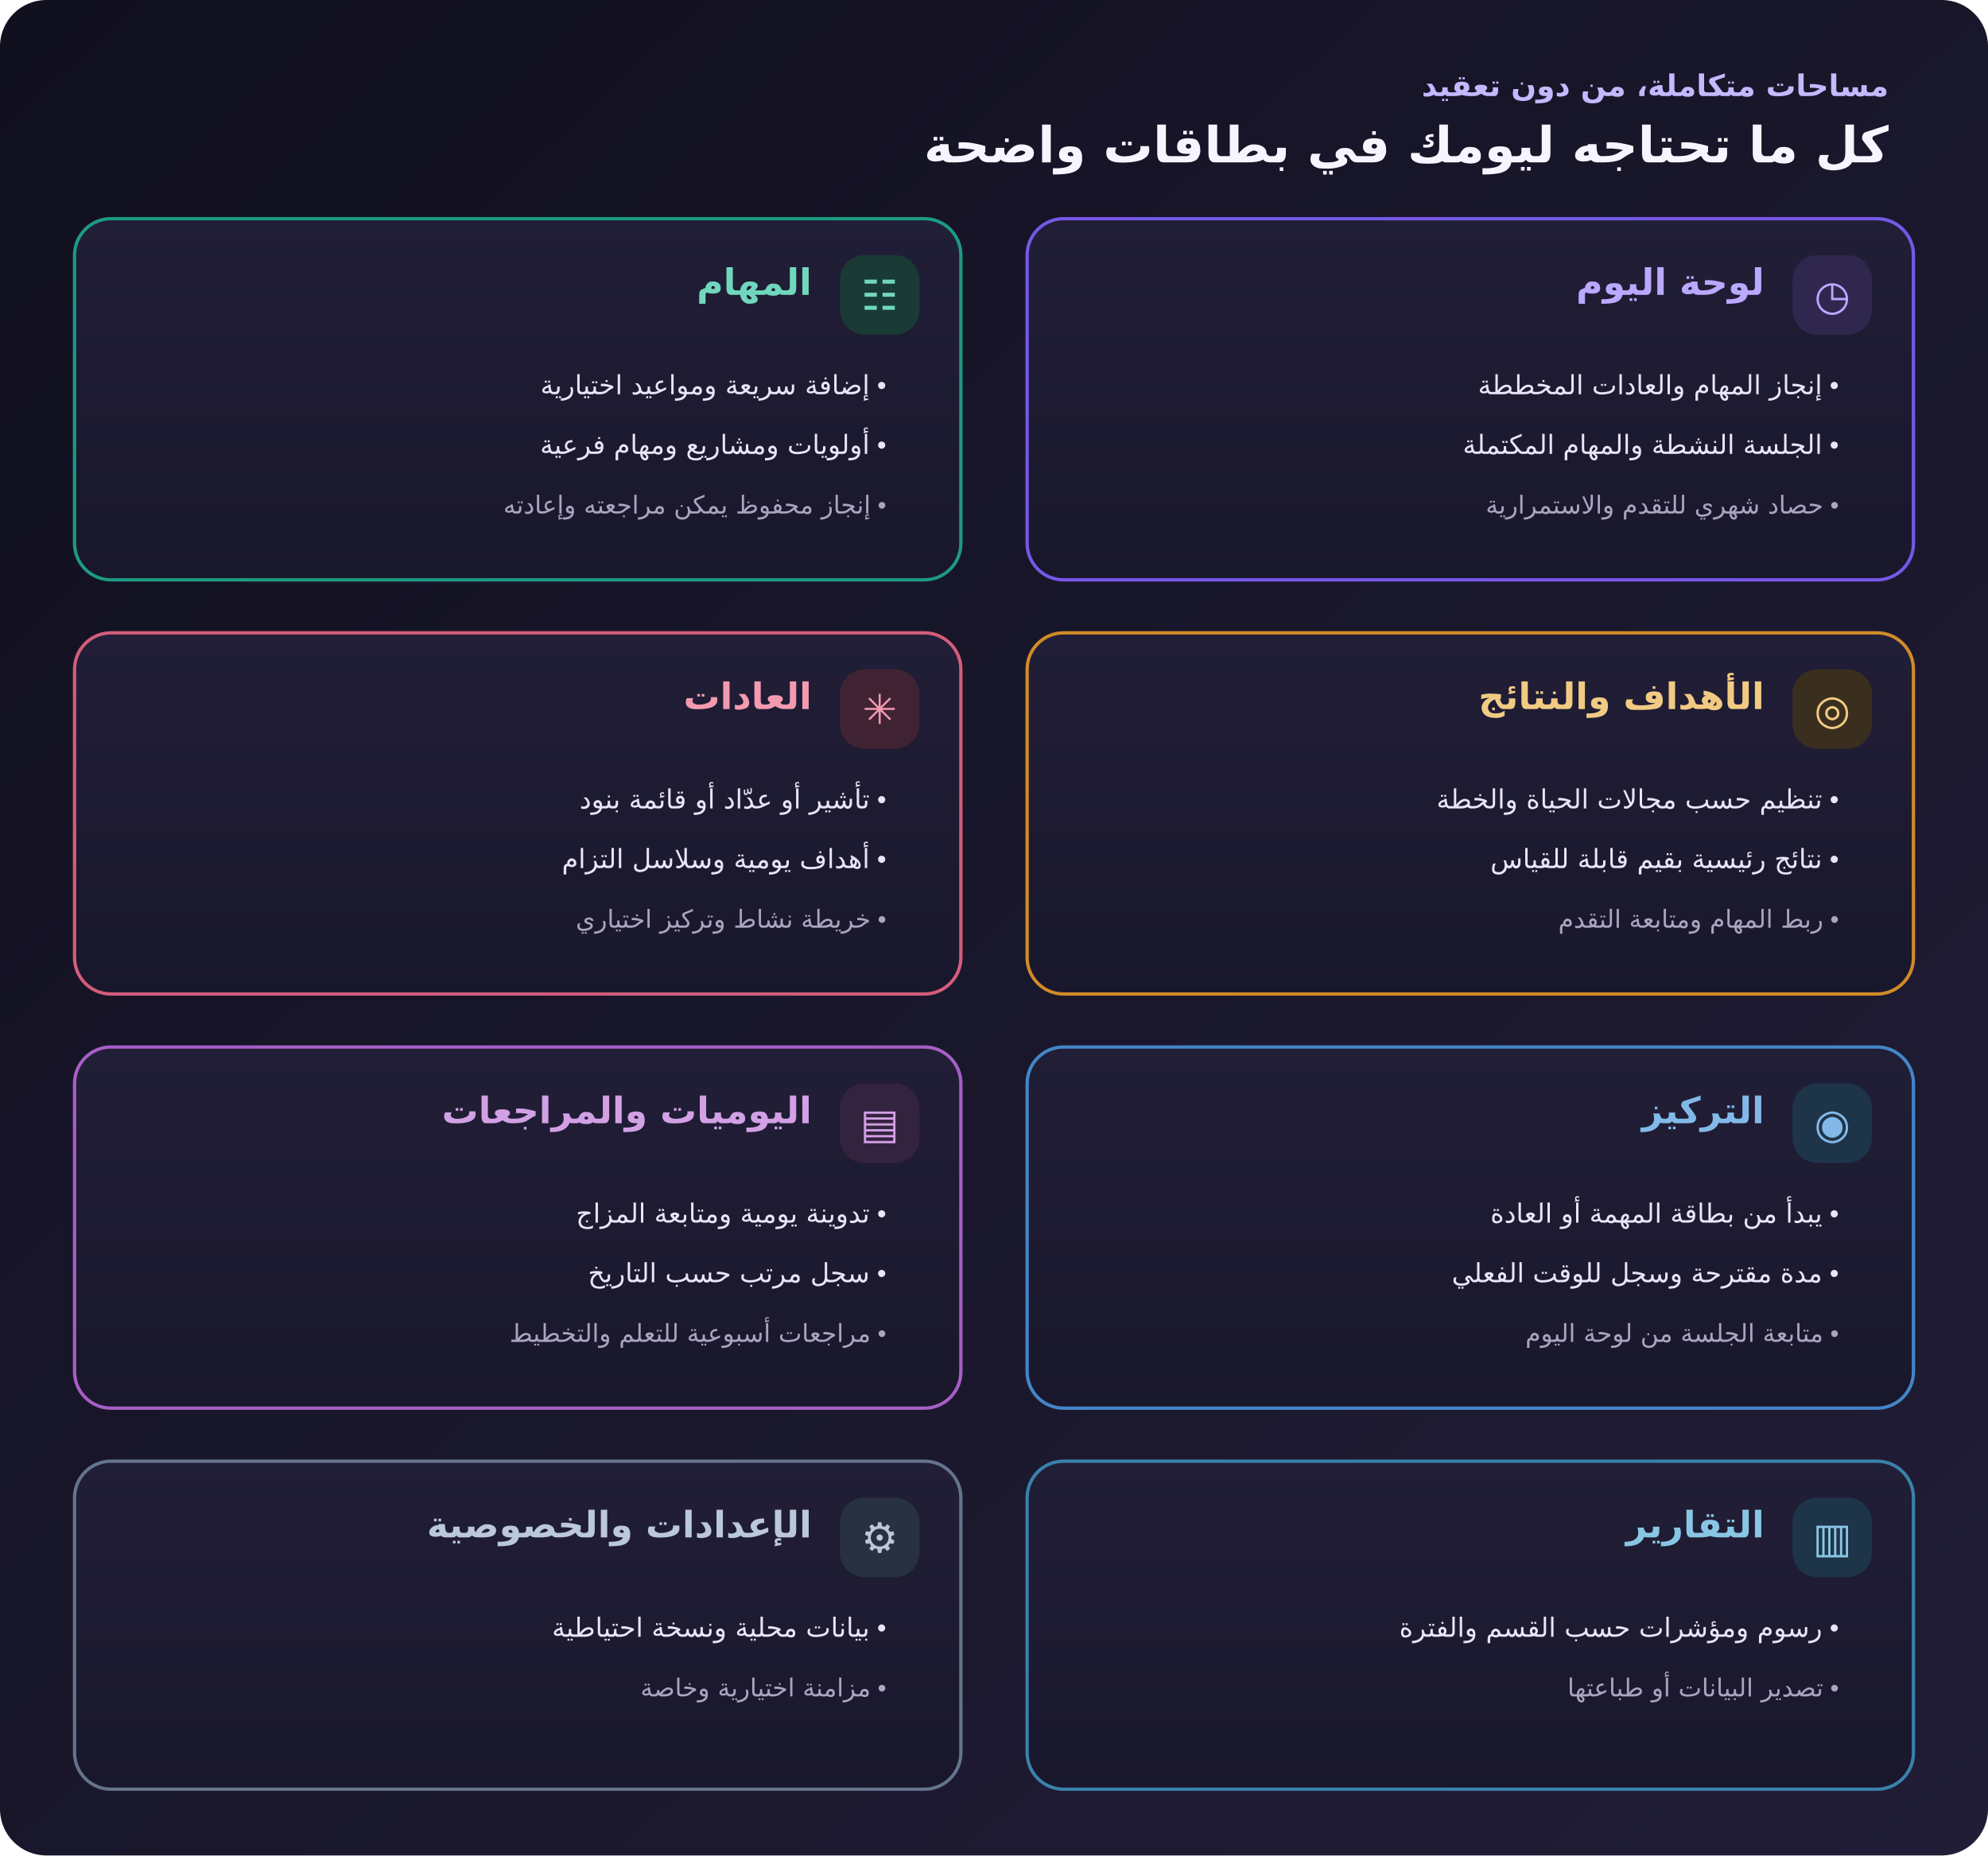
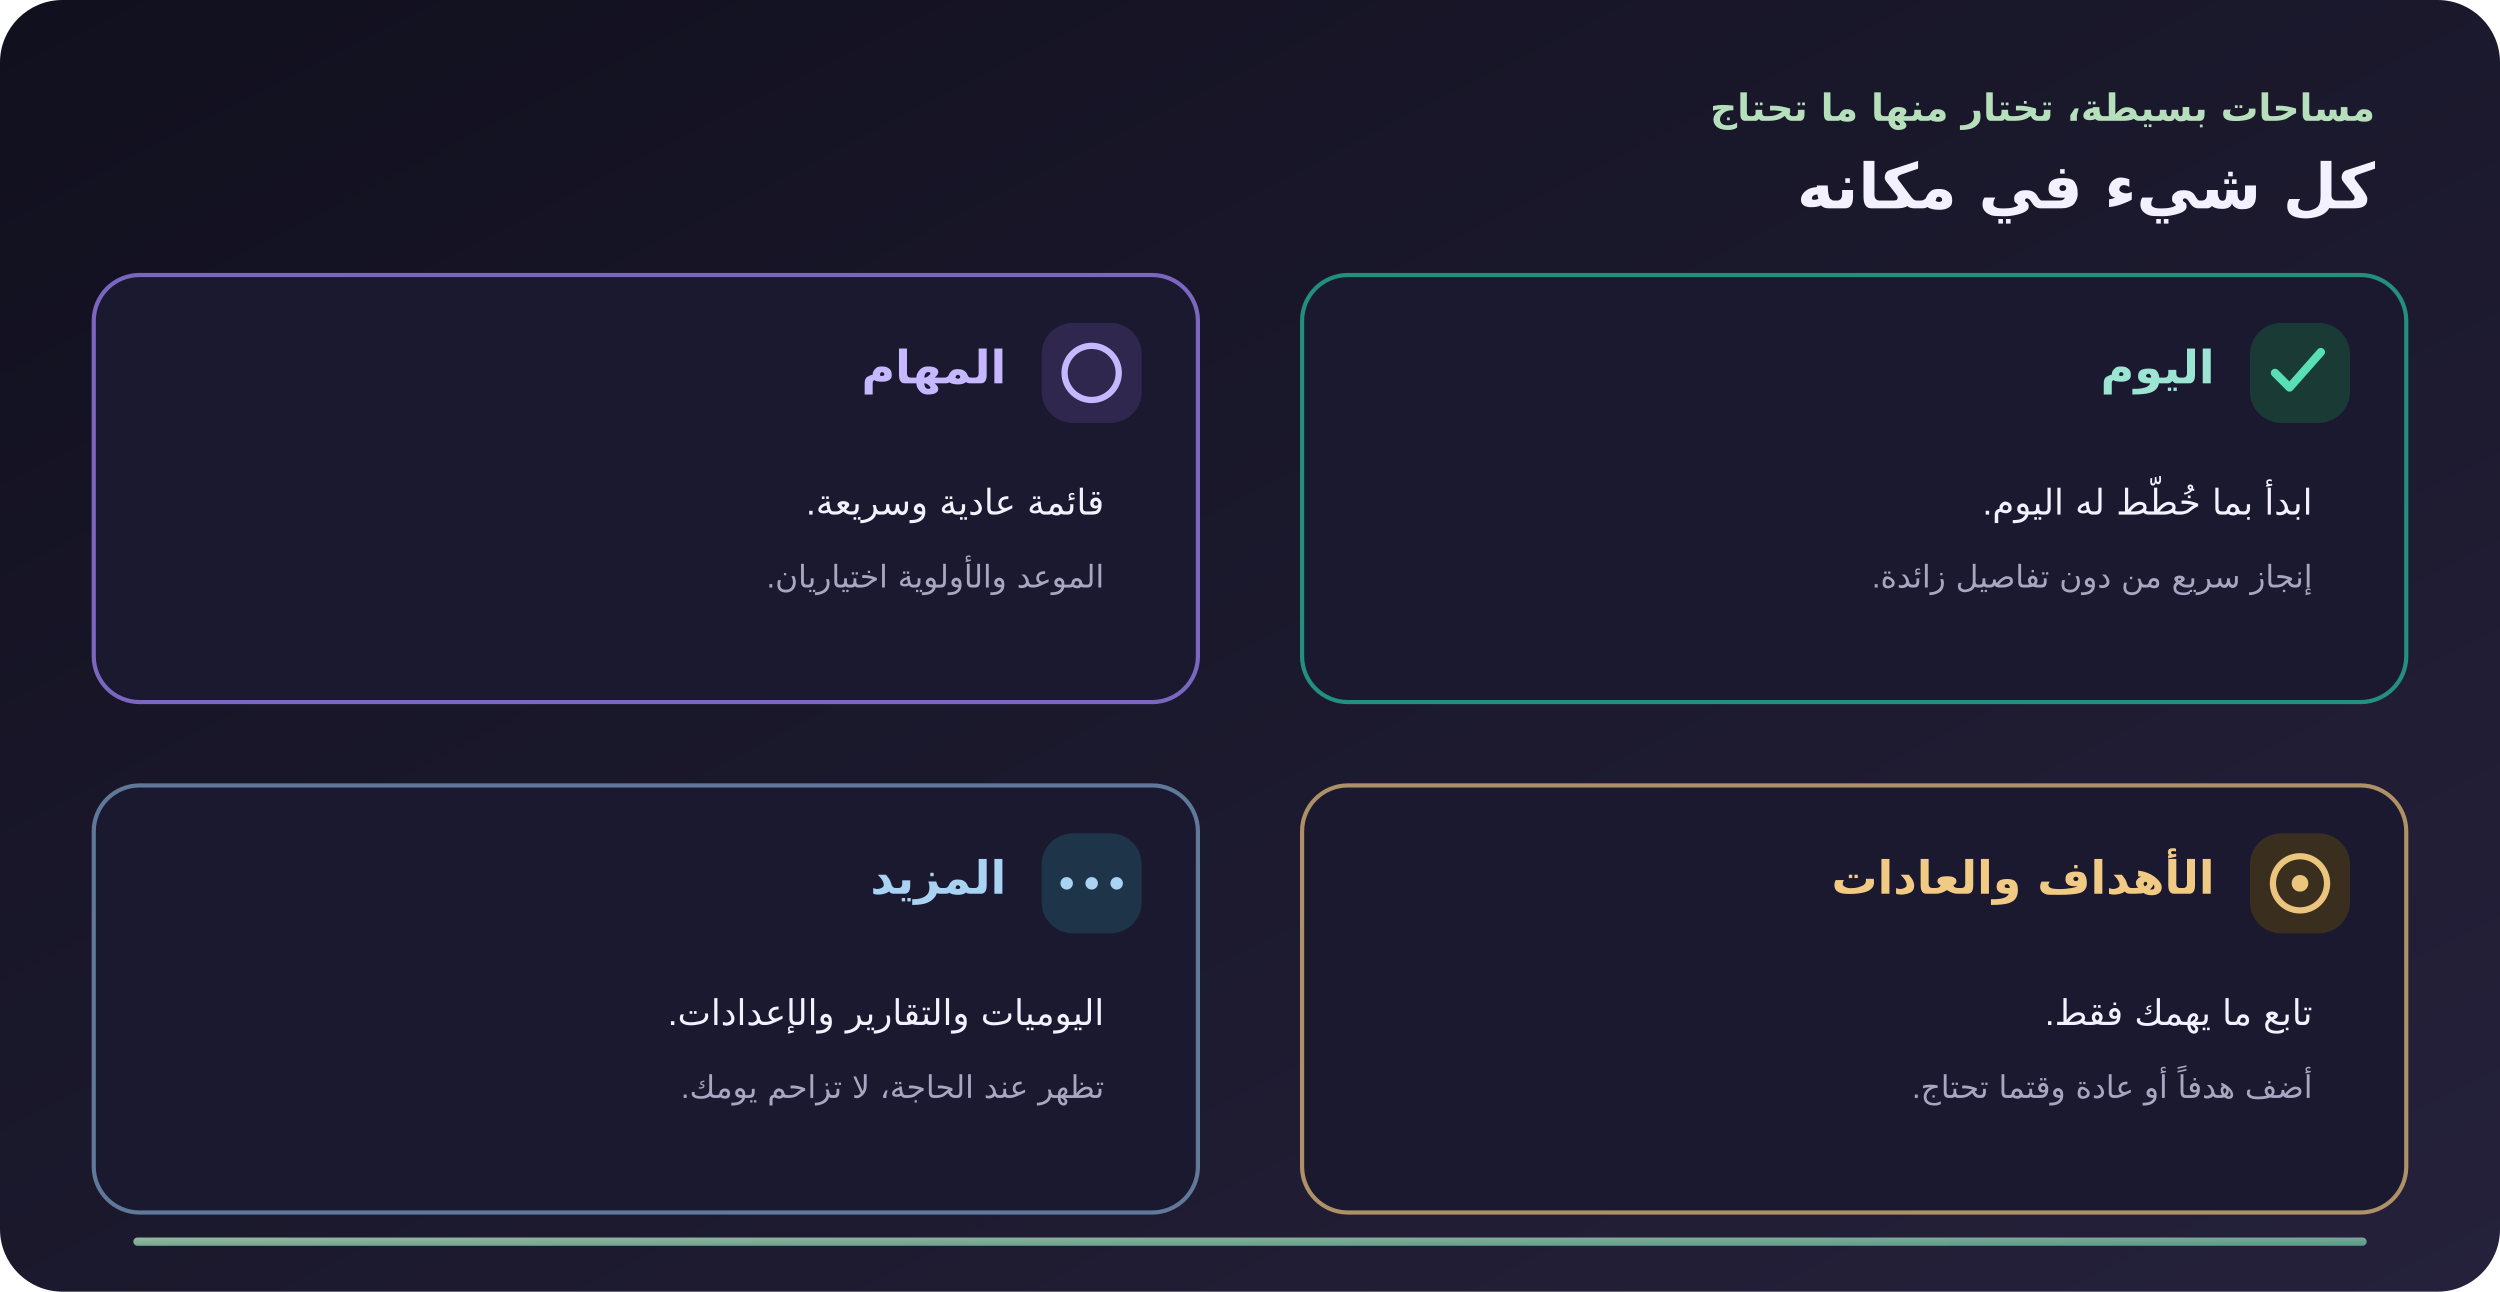
- <svg xmlns="http://www.w3.org/2000/svg" viewBox="0 0 1200 1120" role="img" aria-labelledby="title desc">
+ <svg xmlns="http://www.w3.org/2000/svg" viewBox="0 0 1200 620" role="img" aria-labelledby="title description">
  <defs>
    <linearGradient id="background" x1="0" y1="0" x2="1" y2="1">
      <stop stop-color="#11101e" />
-       <stop offset="1" stop-color="#211d37" />
+       <stop offset="1" stop-color="#25213b" />
    </linearGradient>
-     <linearGradient id="card" x1="0" y1="0" x2="0" y2="1">
-       <stop stop-color="#211e37" />
-       <stop offset="1" stop-color="#19172b" />
+     <linearGradient id="mint" x1="0" y1="0" x2="1" y2="1">
+       <stop stop-color="#b6dfbc" />
+       <stop offset="1" stop-color="#63b89c" />
    </linearGradient>
  </defs>
-   <rect width="1200" height="1120" rx="28" fill="url(#background)" />
-   <g font-family="Tahoma, Arial, sans-serif" direction="rtl">
-     <text x="1140" y="58" text-anchor="start" fill="#c6b8ff" font-size="18" font-weight="700">مساحات متكاملة، من دون تعقيد</text>
-     <text x="1140" y="98" text-anchor="start" fill="#f7f4ff" font-size="30" font-weight="800">كل ما تحتاجه ليومك في بطاقات واضحة</text>
-   </g>
+   <rect width="1200" height="620" rx="30" fill="url(#background)" />
+   <text x="1140" y="58" text-anchor="start" direction="rtl" fill="#b6dfbc" font-family="Tahoma, Arial, sans-serif" font-size="18" font-weight="700">مساحات بسيطة، تختار منها ما تحتاج</text>
+   <text x="1140" y="100" text-anchor="start" direction="rtl" fill="#f3f0ff" font-family="Tahoma, Arial, sans-serif" font-size="30" font-weight="800">كل شيء في مكانه</text>
  <g font-family="Tahoma, Arial, sans-serif" direction="rtl">
    <g>
-       <rect x="620" y="132" width="535" height="218" rx="22" fill="url(#card)" stroke="#7658e8" stroke-width="2" />
-       <rect x="1082" y="154" width="48" height="48" rx="15" fill="#30274f" />
-       <text x="1106" y="187" text-anchor="middle" fill="#bba8ff" font-size="25" font-weight="800">◷</text>
-       <text x="1065" y="178" text-anchor="start" fill="#bba8ff" font-size="22" font-weight="800">لوحة اليوم</text>
-       <text x="1110" y="238" text-anchor="start" fill="#e9e5f7" font-size="16">• إنجاز المهام والعادات المخططة</text>
-       <text x="1110" y="274" text-anchor="start" fill="#e9e5f7" font-size="16">• الجلسة النشطة والمهام المكتملة</text>
-       <text x="1110" y="310" text-anchor="start" fill="#aaa4c1" font-size="15">• حصاد شهري للتقدم والاستمرارية</text>
+       <rect x="625" y="132" width="530" height="205" rx="22" fill="#1b1930" stroke="#27d0aa" stroke-opacity=".65" stroke-width="2" />
+       <rect x="1080" y="155" width="48" height="48" rx="15" fill="#193a35" />
+       <path d="M1092 179l7 7 15-17" fill="none" stroke="#58dfb3" stroke-width="4" stroke-linecap="round" stroke-linejoin="round" />
+       <text x="1063" y="184" text-anchor="start" fill="#9be5d2" font-size="22" font-weight="800">اليوم</text>
+       <text x="1110" y="247" text-anchor="start" fill="#f3f0ff" font-size="17">ابدأ بما خُطّط له اليوم.</text>
+       <text x="1110" y="282" text-anchor="start" fill="#aaa5c1" font-size="15">إنجاز سريع من دون تفاصيل زائدة.</text>
    </g>
    <g>
-       <rect x="45" y="132" width="535" height="218" rx="22" fill="url(#card)" stroke="#1d9a83" stroke-width="2" />
-       <rect x="507" y="154" width="48" height="48" rx="15" fill="#193a35" />
-       <text x="531" y="187" text-anchor="middle" fill="#70d7bd" font-size="25" font-weight="800">☷</text>
-       <text x="490" y="178" text-anchor="start" fill="#70d7bd" font-size="22" font-weight="800">المهام</text>
-       <text x="535" y="238" text-anchor="start" fill="#e9e5f7" font-size="16">• إضافة سريعة ومواعيد اختيارية</text>
-       <text x="535" y="274" text-anchor="start" fill="#e9e5f7" font-size="16">• أولويات ومشاريع ومهام فرعية</text>
-       <text x="535" y="310" text-anchor="start" fill="#aaa4c1" font-size="15">• إنجاز محفوظ يمكن مراجعته وإعادته</text>
+       <rect x="45" y="132" width="530" height="205" rx="22" fill="#1b1930" stroke="#a58aff" stroke-opacity=".7" stroke-width="2" />
+       <rect x="500" y="155" width="48" height="48" rx="15" fill="#30274f" />
+       <circle cx="524" cy="179" r="13" fill="none" stroke="#c6b8ff" stroke-width="3" />
+       <text x="483" y="184" text-anchor="start" fill="#c6b8ff" font-size="22" font-weight="800">المهام</text>
+       <text x="530" y="247" text-anchor="start" fill="#f3f0ff" font-size="17">قائمة عادية وسريعة.</text>
+       <text x="530" y="282" text-anchor="start" fill="#aaa5c1" font-size="15">الموعد والأولوية اختياريان.</text>
    </g>
    <g>
-       <rect x="620" y="382" width="535" height="218" rx="22" fill="url(#card)" stroke="#d18b28" stroke-width="2" />
-       <rect x="1082" y="404" width="48" height="48" rx="15" fill="#3a2f1e" />
-       <text x="1106" y="437" text-anchor="middle" fill="#f1ca83" font-size="25" font-weight="800">◎</text>
-       <text x="1065" y="428" text-anchor="start" fill="#f1ca83" font-size="22" font-weight="800">الأهداف والنتائج</text>
-       <text x="1110" y="488" text-anchor="start" fill="#e9e5f7" font-size="16">• تنظيم حسب مجالات الحياة والخطة</text>
-       <text x="1110" y="524" text-anchor="start" fill="#e9e5f7" font-size="16">• نتائج رئيسية بقيم قابلة للقياس</text>
-       <text x="1110" y="560" text-anchor="start" fill="#aaa4c1" font-size="15">• ربط المهام ومتابعة التقدم</text>
+       <rect x="625" y="377" width="530" height="205" rx="22" fill="#1b1930" stroke="#ebc47e" stroke-opacity=".7" stroke-width="2" />
+       <rect x="1080" y="400" width="48" height="48" rx="15" fill="#3a2f1e" />
+       <circle cx="1104" cy="424" r="13" fill="none" stroke="#ebc47e" stroke-width="3" />
+       <circle cx="1104" cy="424" r="4" fill="#ebc47e" />
+       <text x="1063" y="429" text-anchor="start" fill="#f1ca83" font-size="22" font-weight="800">الأهداف والعادات</text>
+       <text x="1110" y="492" text-anchor="start" fill="#f3f0ff" font-size="17">تابع ما يهمك فقط.</text>
+       <text x="1110" y="527" text-anchor="start" fill="#aaa5c1" font-size="15">أضف هدفاً أو عادة وقتما تحتاج.</text>
    </g>
    <g>
-       <rect x="45" y="382" width="535" height="218" rx="22" fill="url(#card)" stroke="#d35d7b" stroke-width="2" />
-       <rect x="507" y="404" width="48" height="48" rx="15" fill="#402333" />
-       <text x="531" y="437" text-anchor="middle" fill="#f39ab0" font-size="25" font-weight="800">✳</text>
-       <text x="490" y="428" text-anchor="start" fill="#f39ab0" font-size="22" font-weight="800">العادات</text>
-       <text x="535" y="488" text-anchor="start" fill="#e9e5f7" font-size="16">• تأشير أو عدّاد أو قائمة بنود</text>
-       <text x="535" y="524" text-anchor="start" fill="#e9e5f7" font-size="16">• أهداف يومية وسلاسل التزام</text>
-       <text x="535" y="560" text-anchor="start" fill="#aaa4c1" font-size="15">• خريطة نشاط وتركيز اختياري</text>
-     </g>
-     <g>
-       <rect x="620" y="632" width="535" height="218" rx="22" fill="url(#card)" stroke="#4386c8" stroke-width="2" />
-       <rect x="1082" y="654" width="48" height="48" rx="15" fill="#1e3448" />
-       <text x="1106" y="687" text-anchor="middle" fill="#83b9e8" font-size="25" font-weight="800">◉</text>
-       <text x="1065" y="678" text-anchor="start" fill="#83b9e8" font-size="22" font-weight="800">التركيز</text>
-       <text x="1110" y="738" text-anchor="start" fill="#e9e5f7" font-size="16">• يبدأ من بطاقة المهمة أو العادة</text>
-       <text x="1110" y="774" text-anchor="start" fill="#e9e5f7" font-size="16">• مدة مقترحة وسجل للوقت الفعلي</text>
-       <text x="1110" y="810" text-anchor="start" fill="#aaa4c1" font-size="15">• متابعة الجلسة من لوحة اليوم</text>
-     </g>
-     <g>
-       <rect x="45" y="632" width="535" height="218" rx="22" fill="url(#card)" stroke="#a65fc6" stroke-width="2" />
-       <rect x="507" y="654" width="48" height="48" rx="15" fill="#34233f" />
-       <text x="531" y="687" text-anchor="middle" fill="#d2a0e5" font-size="25" font-weight="800">▤</text>
-       <text x="490" y="678" text-anchor="start" fill="#d2a0e5" font-size="22" font-weight="800">اليوميات والمراجعات</text>
-       <text x="535" y="738" text-anchor="start" fill="#e9e5f7" font-size="16">• تدوينة يومية ومتابعة المزاج</text>
-       <text x="535" y="774" text-anchor="start" fill="#e9e5f7" font-size="16">• سجل مرتب حسب التاريخ</text>
-       <text x="535" y="810" text-anchor="start" fill="#aaa4c1" font-size="15">• مراجعات أسبوعية للتعلم والتخطيط</text>
-     </g>
-     <g>
-       <rect x="620" y="882" width="535" height="198" rx="22" fill="url(#card)" stroke="#3982aa" stroke-width="2" />
-       <rect x="1082" y="904" width="48" height="48" rx="15" fill="#1e3448" />
-       <text x="1106" y="937" text-anchor="middle" fill="#88c6e4" font-size="25" font-weight="800">▥</text>
-       <text x="1065" y="928" text-anchor="start" fill="#88c6e4" font-size="22" font-weight="800">التقارير</text>
-       <text x="1110" y="988" text-anchor="start" fill="#e9e5f7" font-size="16">• رسوم ومؤشرات حسب القسم والفترة</text>
-       <text x="1110" y="1024" text-anchor="start" fill="#aaa4c1" font-size="15">• تصدير البيانات أو طباعتها</text>
-     </g>
-     <g>
-       <rect x="45" y="882" width="535" height="198" rx="22" fill="url(#card)" stroke="#64748b" stroke-width="2" />
-       <rect x="507" y="904" width="48" height="48" rx="15" fill="#283142" />
-       <text x="531" y="937" text-anchor="middle" fill="#bac8d9" font-size="25" font-weight="800">⚙</text>
-       <text x="490" y="928" text-anchor="start" fill="#bac8d9" font-size="22" font-weight="800">الإعدادات والخصوصية</text>
-       <text x="535" y="988" text-anchor="start" fill="#e9e5f7" font-size="16">• بيانات محلية ونسخة احتياطية</text>
-       <text x="535" y="1024" text-anchor="start" fill="#aaa4c1" font-size="15">• مزامنة اختيارية وخاصة</text>
+       <rect x="45" y="377" width="530" height="205" rx="22" fill="#1b1930" stroke="#7ea2c8" stroke-opacity=".7" stroke-width="2" />
+       <rect x="500" y="400" width="48" height="48" rx="15" fill="#1e3448" />
+       <circle cx="512" cy="424" r="3" fill="#a9d2f3" />
+       <circle cx="524" cy="424" r="3" fill="#a9d2f3" />
+       <circle cx="536" cy="424" r="3" fill="#a9d2f3" />
+       <text x="483" y="429" text-anchor="start" fill="#a9d2f3" font-size="22" font-weight="800">المزيد</text>
+       <text x="530" y="492" text-anchor="start" fill="#f3f0ff" font-size="17">اليوميات والتقارير والإعدادات.</text>
+       <text x="530" y="527" text-anchor="start" fill="#aaa5c1" font-size="15">تظهر عند الحاجة، لا تزاحم يومك.</text>
    </g>
  </g>
+   <rect x="64" y="594" width="1072" height="4" rx="2" fill="url(#mint)" opacity=".8" />
</svg>
